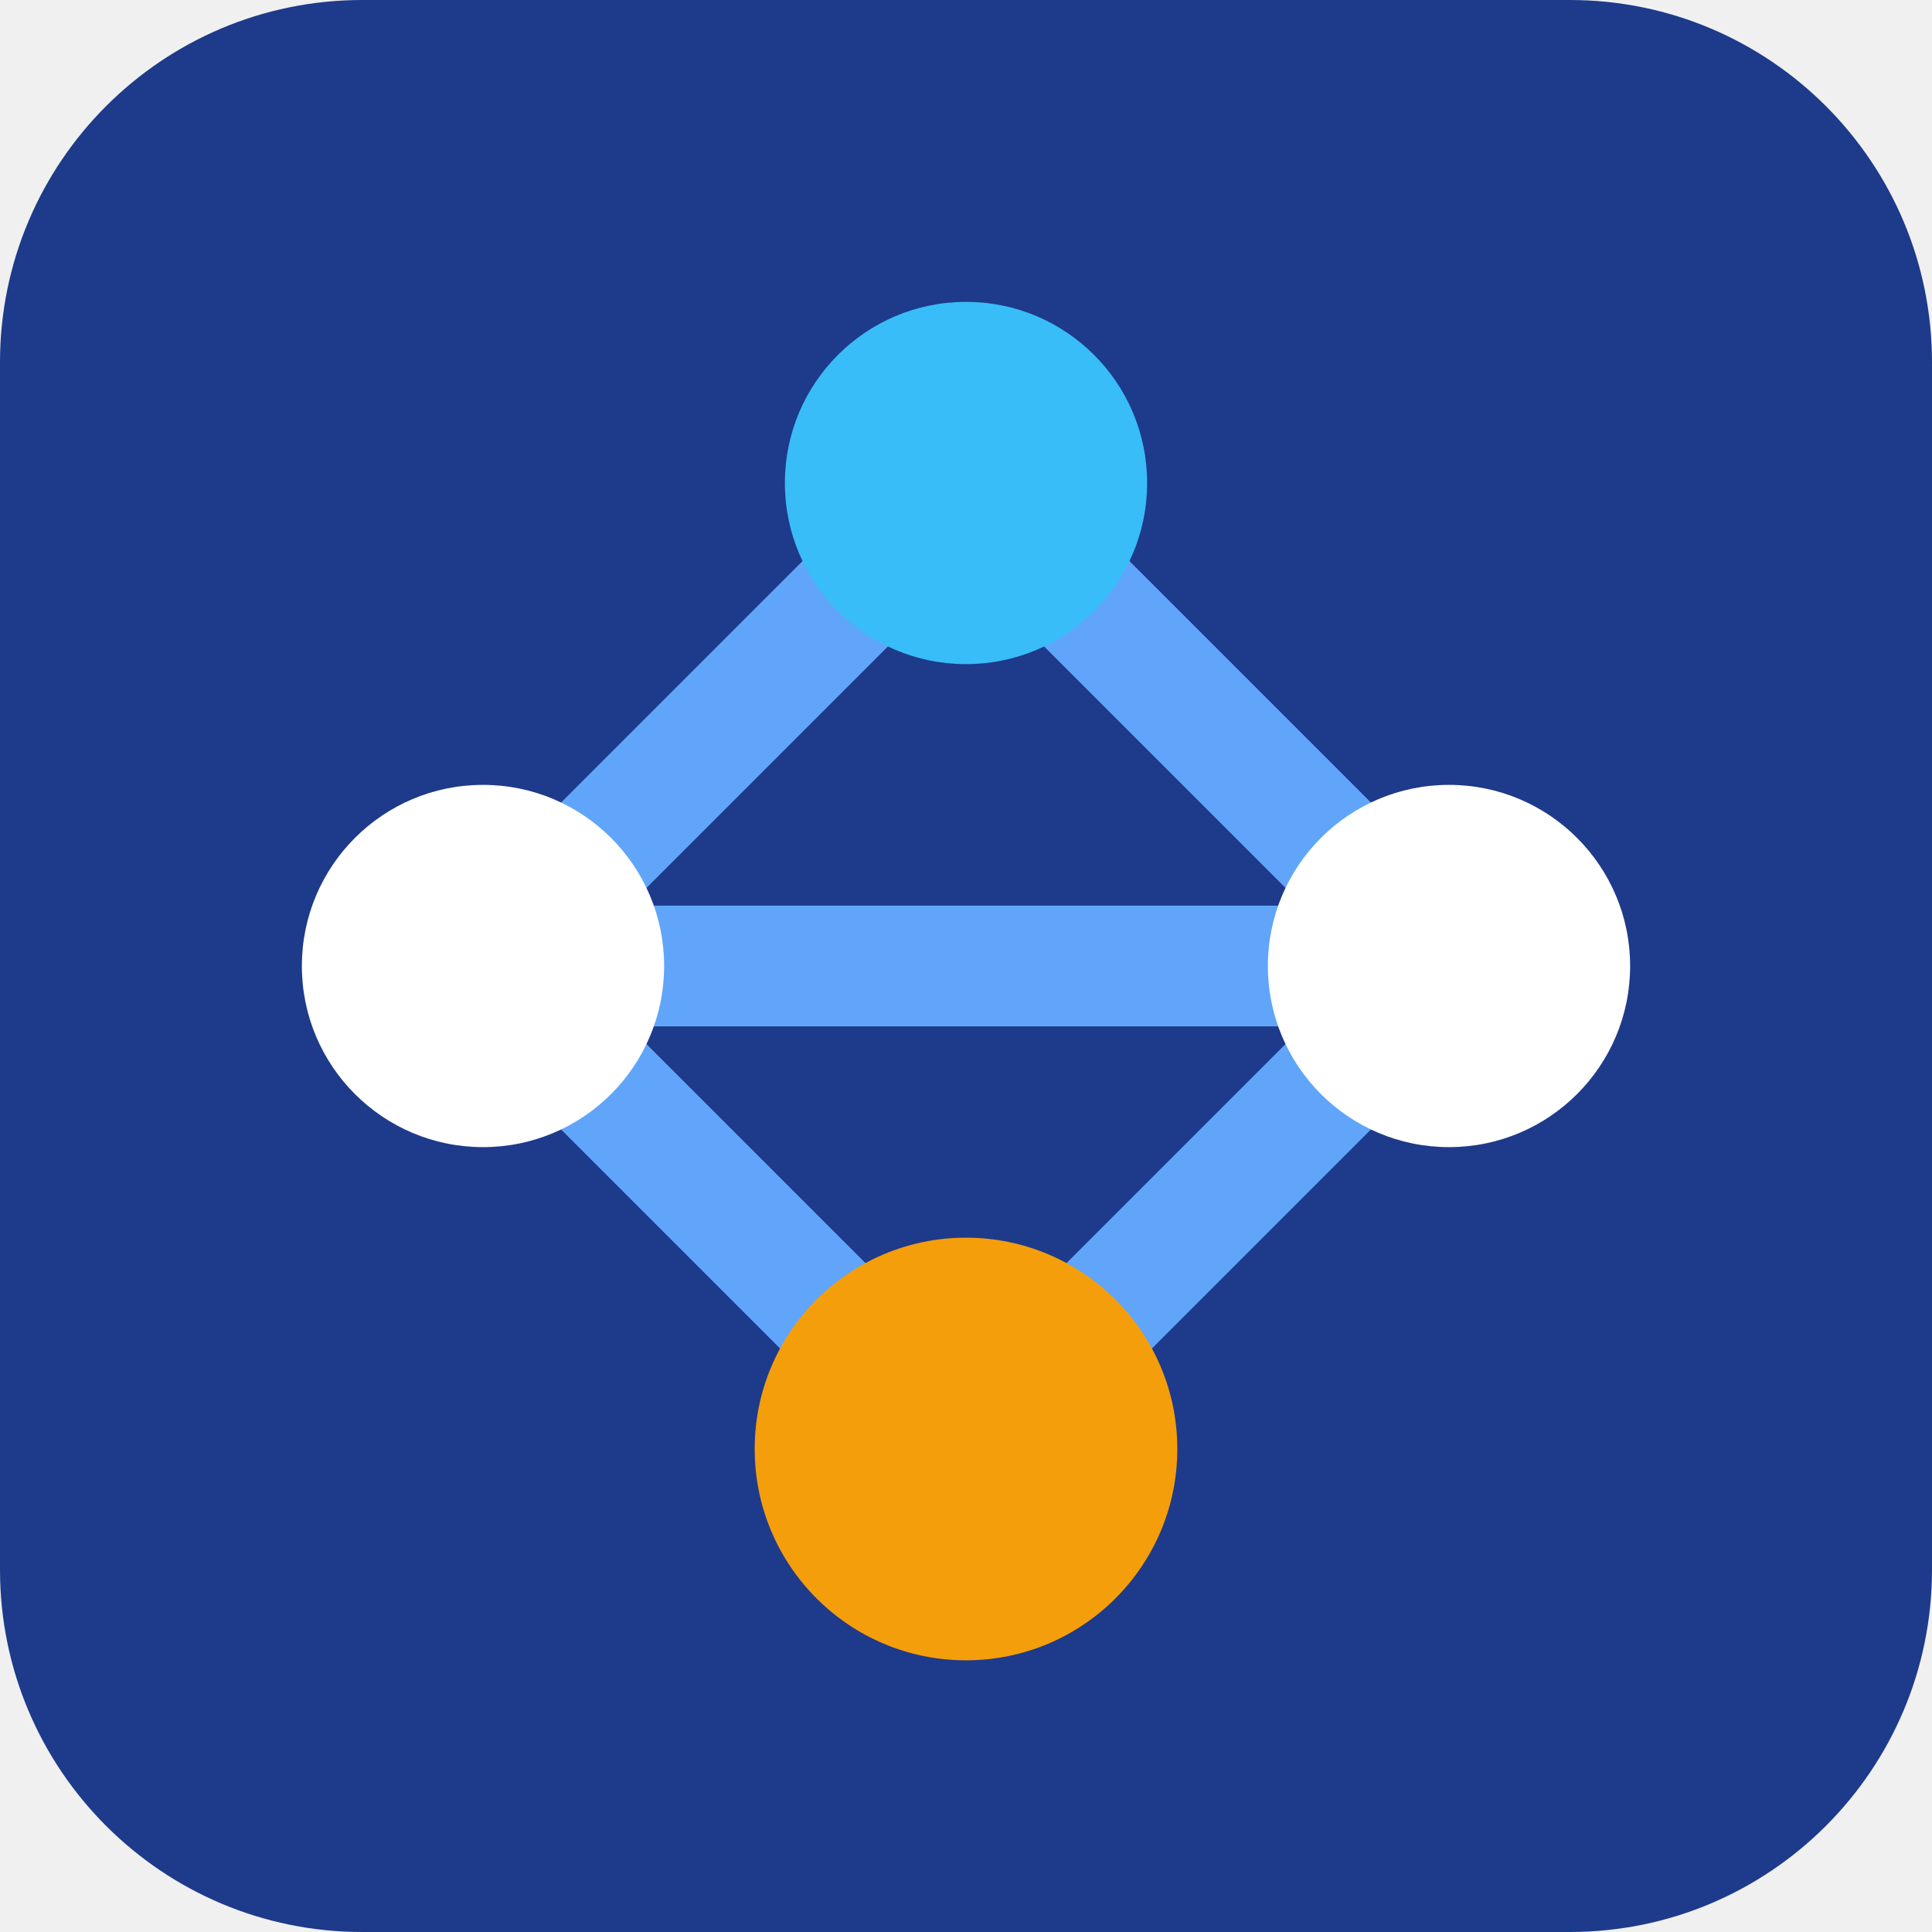
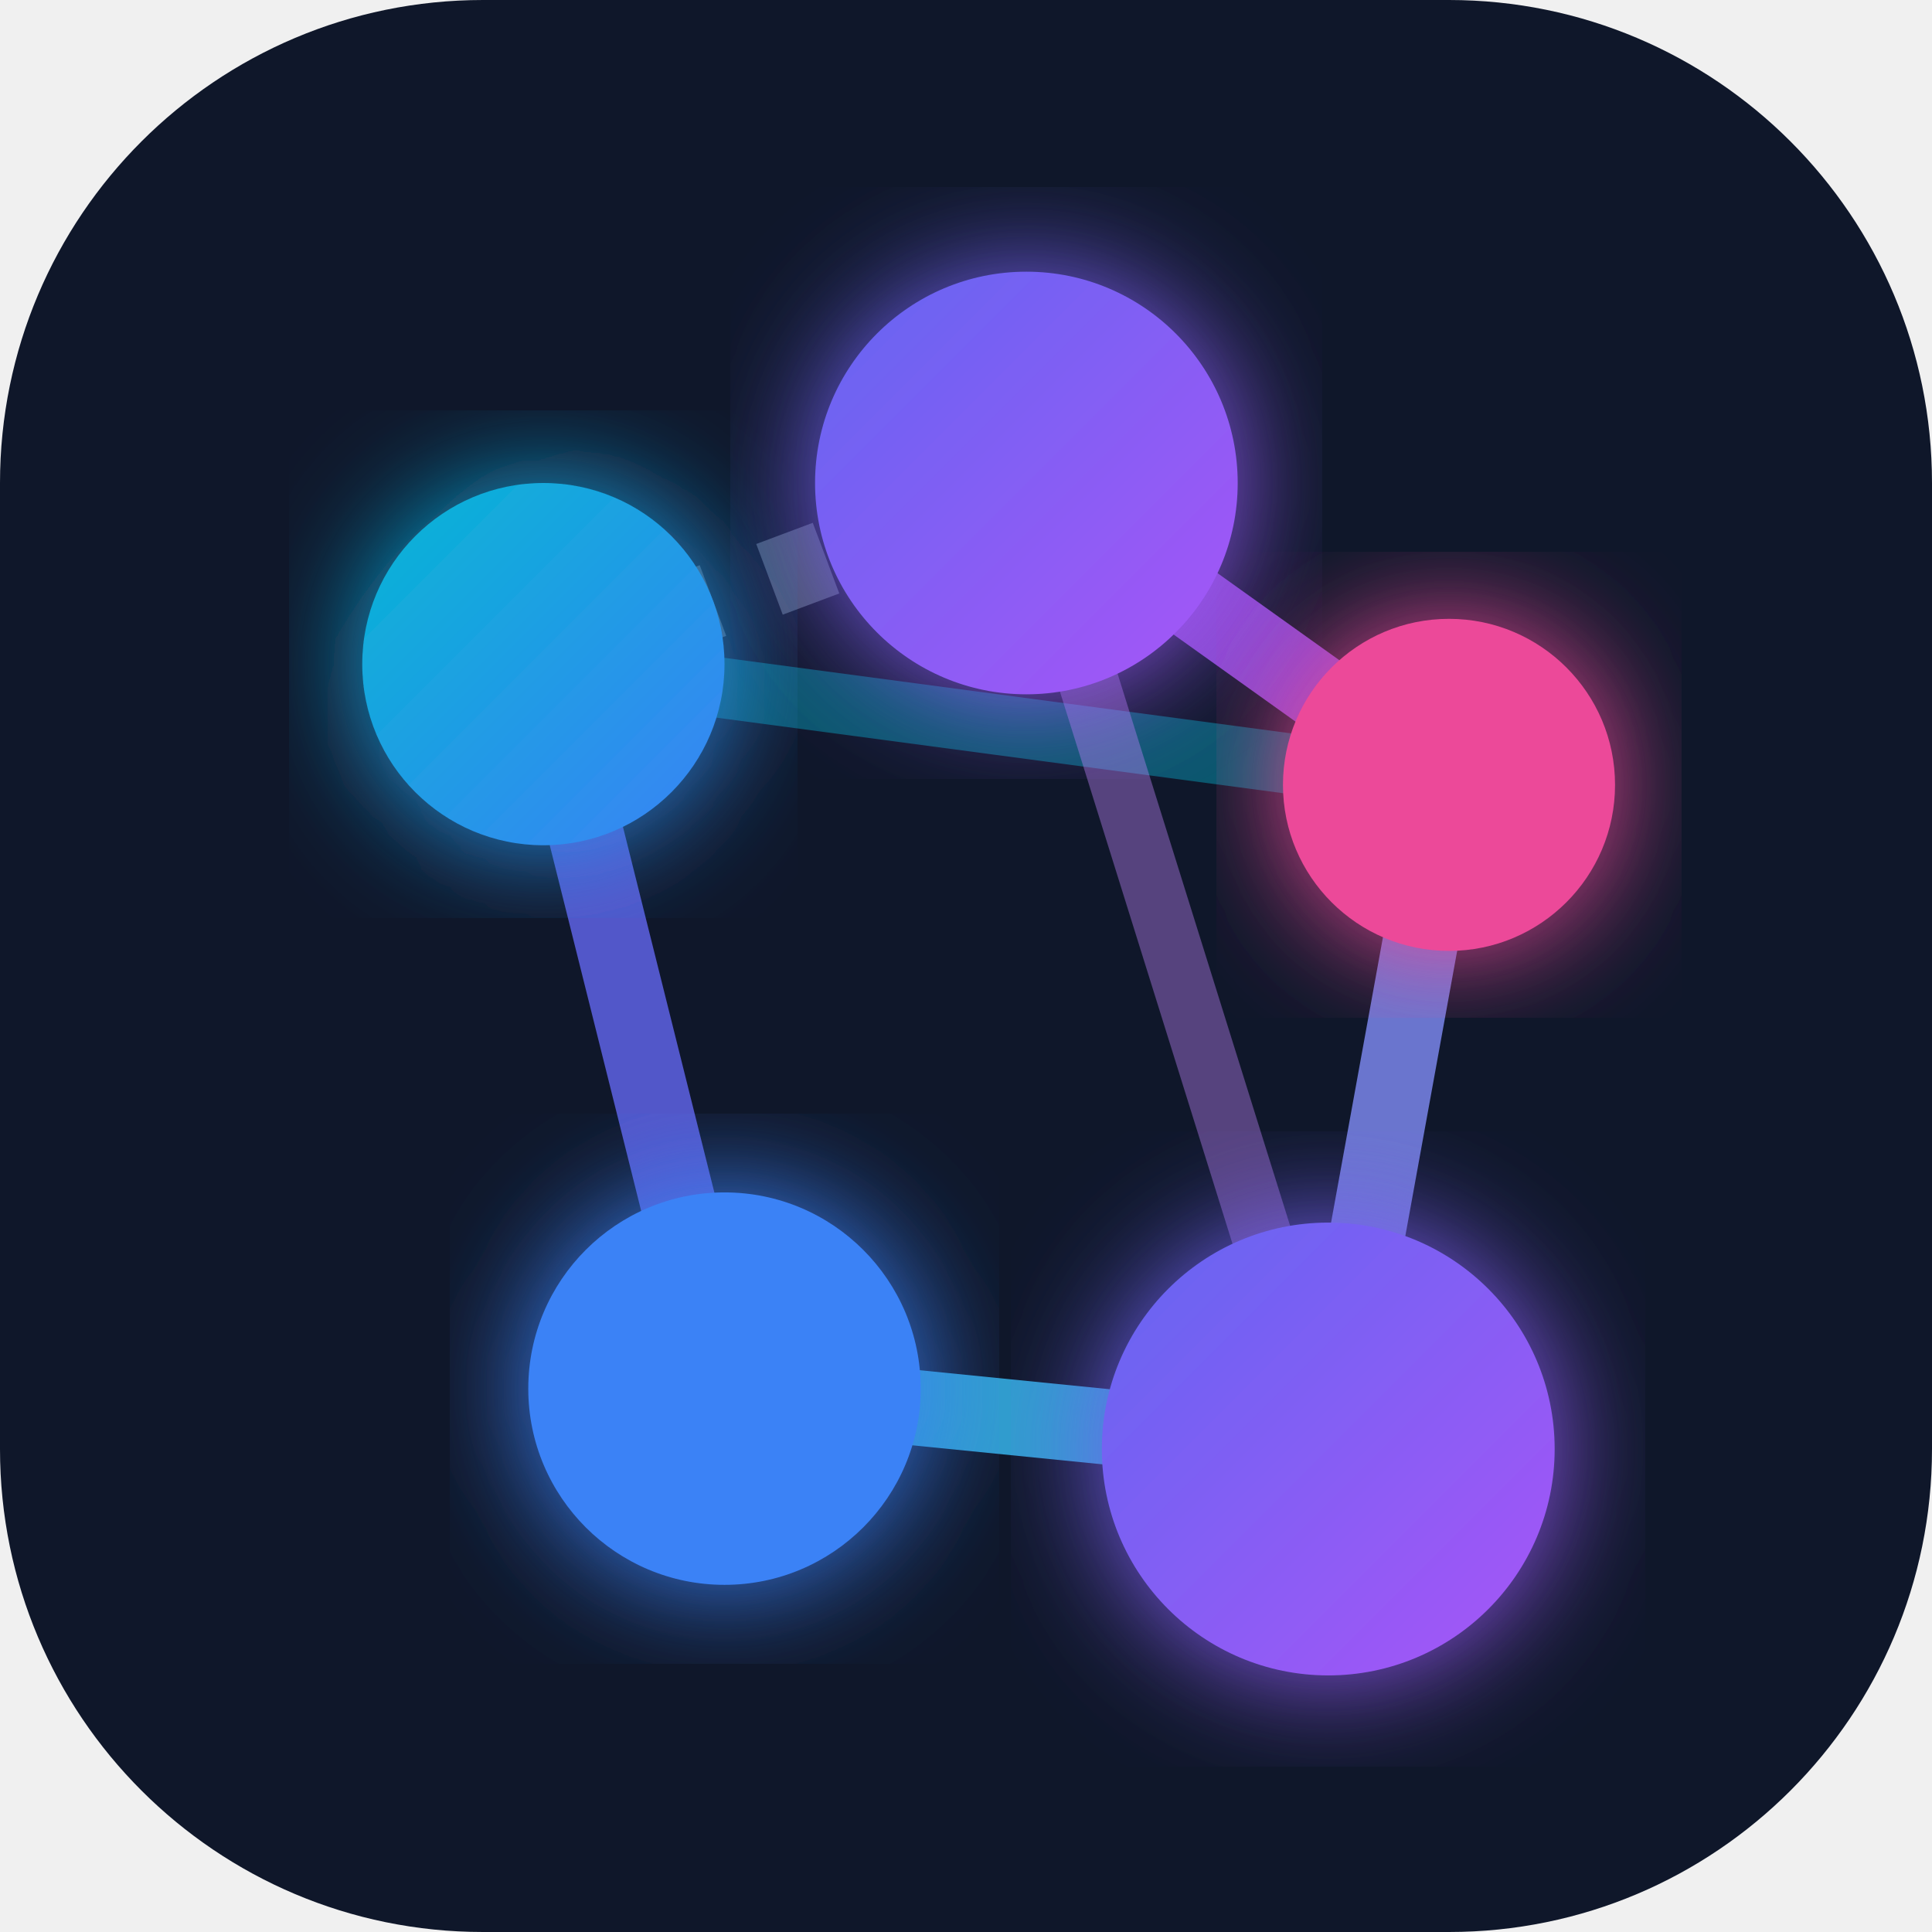
- <svg xmlns="http://www.w3.org/2000/svg" viewBox="0 0 32 32" width="32" height="32">
-   <rect width="32" height="32" rx="6" fill="#1e3a8a" />
-   <line x1="8" y1="16" x2="16" y2="8" stroke="#60a5fa" stroke-width="2" />
-   <line x1="16" y1="8" x2="24" y2="16" stroke="#60a5fa" stroke-width="2" />
-   <line x1="8" y1="16" x2="24" y2="16" stroke="#60a5fa" stroke-width="2" />
-   <line x1="8" y1="16" x2="16" y2="24" stroke="#60a5fa" stroke-width="2" />
-   <line x1="24" y1="16" x2="16" y2="24" stroke="#60a5fa" stroke-width="2" />
-   <circle cx="16" cy="8" r="3" fill="#38bdf8" />
-   <circle cx="8" cy="16" r="3" fill="#ffffff" />
-   <circle cx="24" cy="16" r="3" fill="#ffffff" />
-   <circle cx="16" cy="24" r="3.5" fill="#f59e0b" />
+ <svg xmlns="http://www.w3.org/2000/svg" viewBox="0 0 64 64" fill="none">
+   <defs>
+     <linearGradient id="grad1" x1="0%" y1="0%" x2="100%" y2="100%">
+       <stop offset="0%" stop-color="#6366f1" />
+       <stop offset="100%" stop-color="#a855f7" />
+     </linearGradient>
+     <linearGradient id="grad2" x1="0%" y1="0%" x2="100%" y2="100%">
+       <stop offset="0%" stop-color="#06b6d4" />
+       <stop offset="100%" stop-color="#3b82f6" />
+     </linearGradient>
+     <filter id="glow" x="-20%" y="-20%" width="140%" height="140%">
+       <feGaussianBlur stdDeviation="2" result="blur" />
+       <feComposite in="SourceGraphic" in2="blur" operator="over" />
+     </filter>
+   </defs>
+   <rect width="64" height="64" rx="16" fill="#0f172a" />
+   <line x1="18" y1="22" x2="34" y2="16" stroke="#475569" stroke-width="2.5" stroke-dasharray="2 2" />
+   <line x1="18" y1="22" x2="24" y2="46" stroke="#6366f1" stroke-width="2.5" opacity="0.8" />
+   <line x1="34" y1="16" x2="48" y2="26" stroke="#a855f7" stroke-width="2.5" opacity="0.8" />
+   <line x1="24" y1="46" x2="44" y2="48" stroke="#38bdf8" stroke-width="2.5" opacity="0.8" />
+   <line x1="48" y1="26" x2="44" y2="48" stroke="#818cf8" stroke-width="2.5" opacity="0.8" />
+   <line x1="18" y1="22" x2="48" y2="26" stroke="#06b6d4" stroke-width="2" opacity="0.4" />
+   <line x1="34" y1="16" x2="44" y2="48" stroke="#c084fc" stroke-width="2" opacity="0.4" />
+   <circle cx="18" cy="22" r="6" fill="url(#grad2)" filter="url(#glow)" />
+   <circle cx="34" cy="16" r="7" fill="url(#grad1)" filter="url(#glow)" />
+   <circle cx="48" cy="26" r="5.5" fill="#ec4899" filter="url(#glow)" />
+   <circle cx="24" cy="46" r="6.5" fill="#3b82f6" filter="url(#glow)" />
+   <circle cx="44" cy="48" r="7.5" fill="url(#grad1)" filter="url(#glow)" />
</svg>
